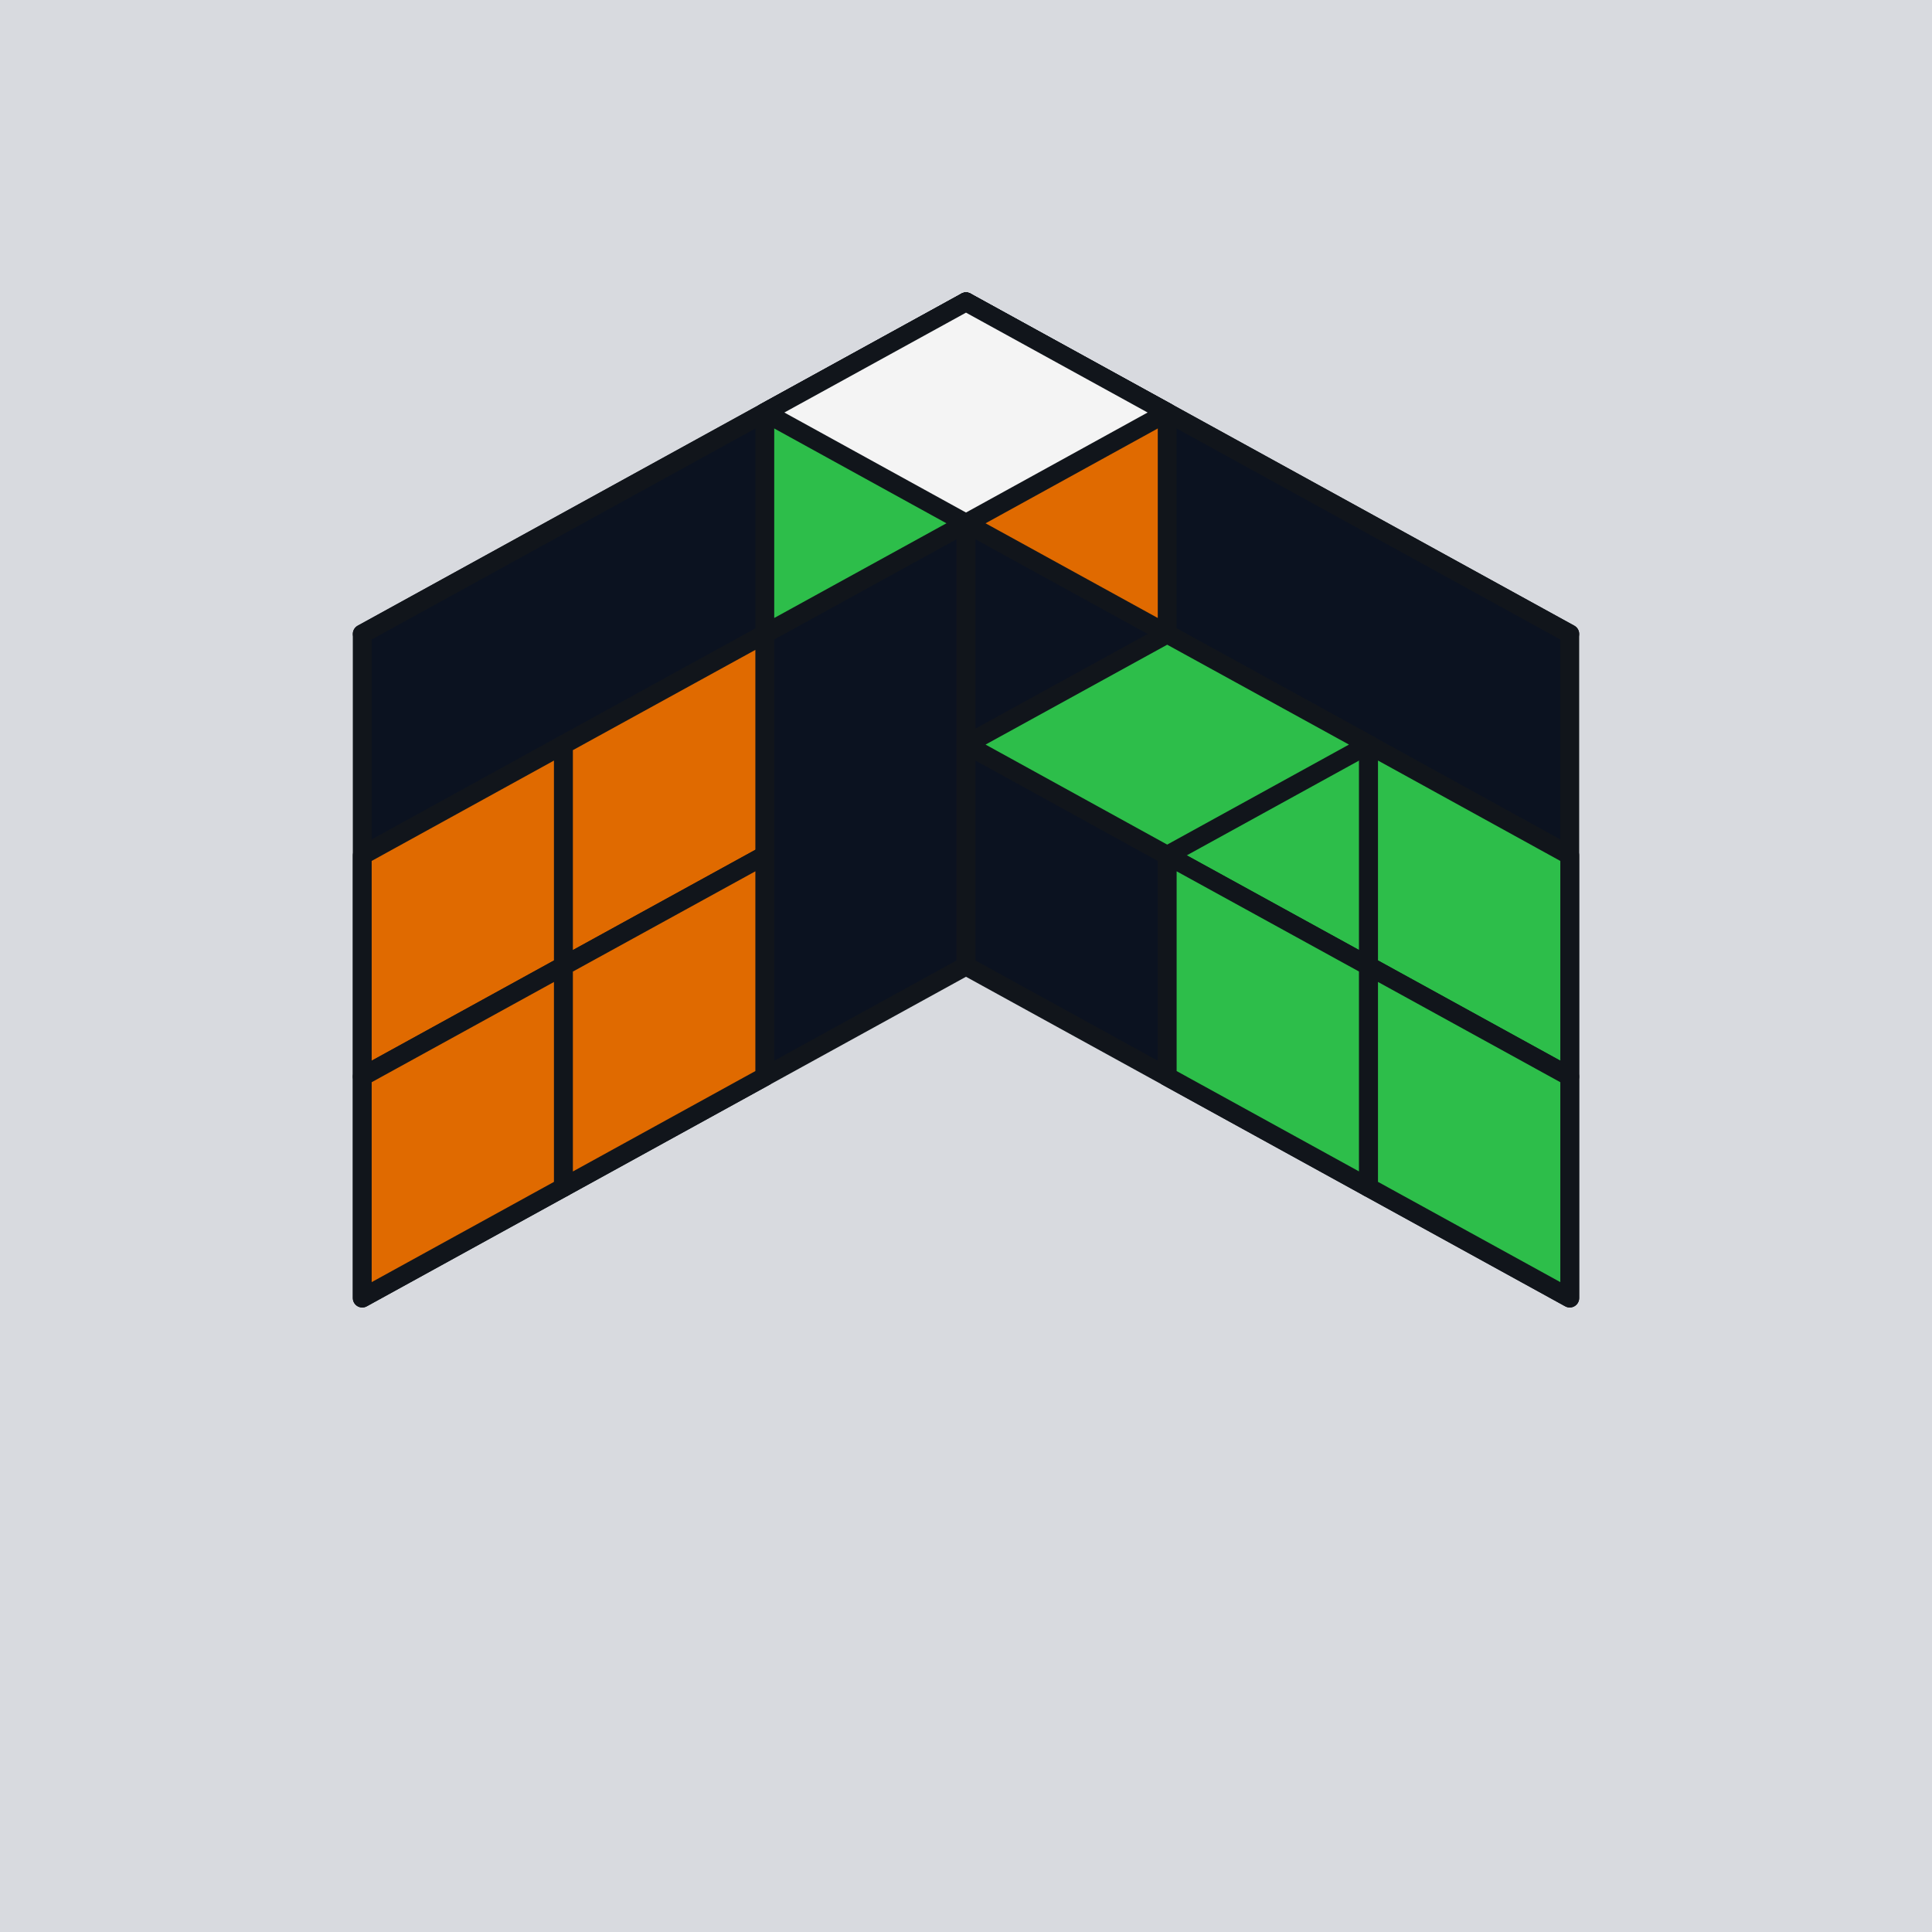
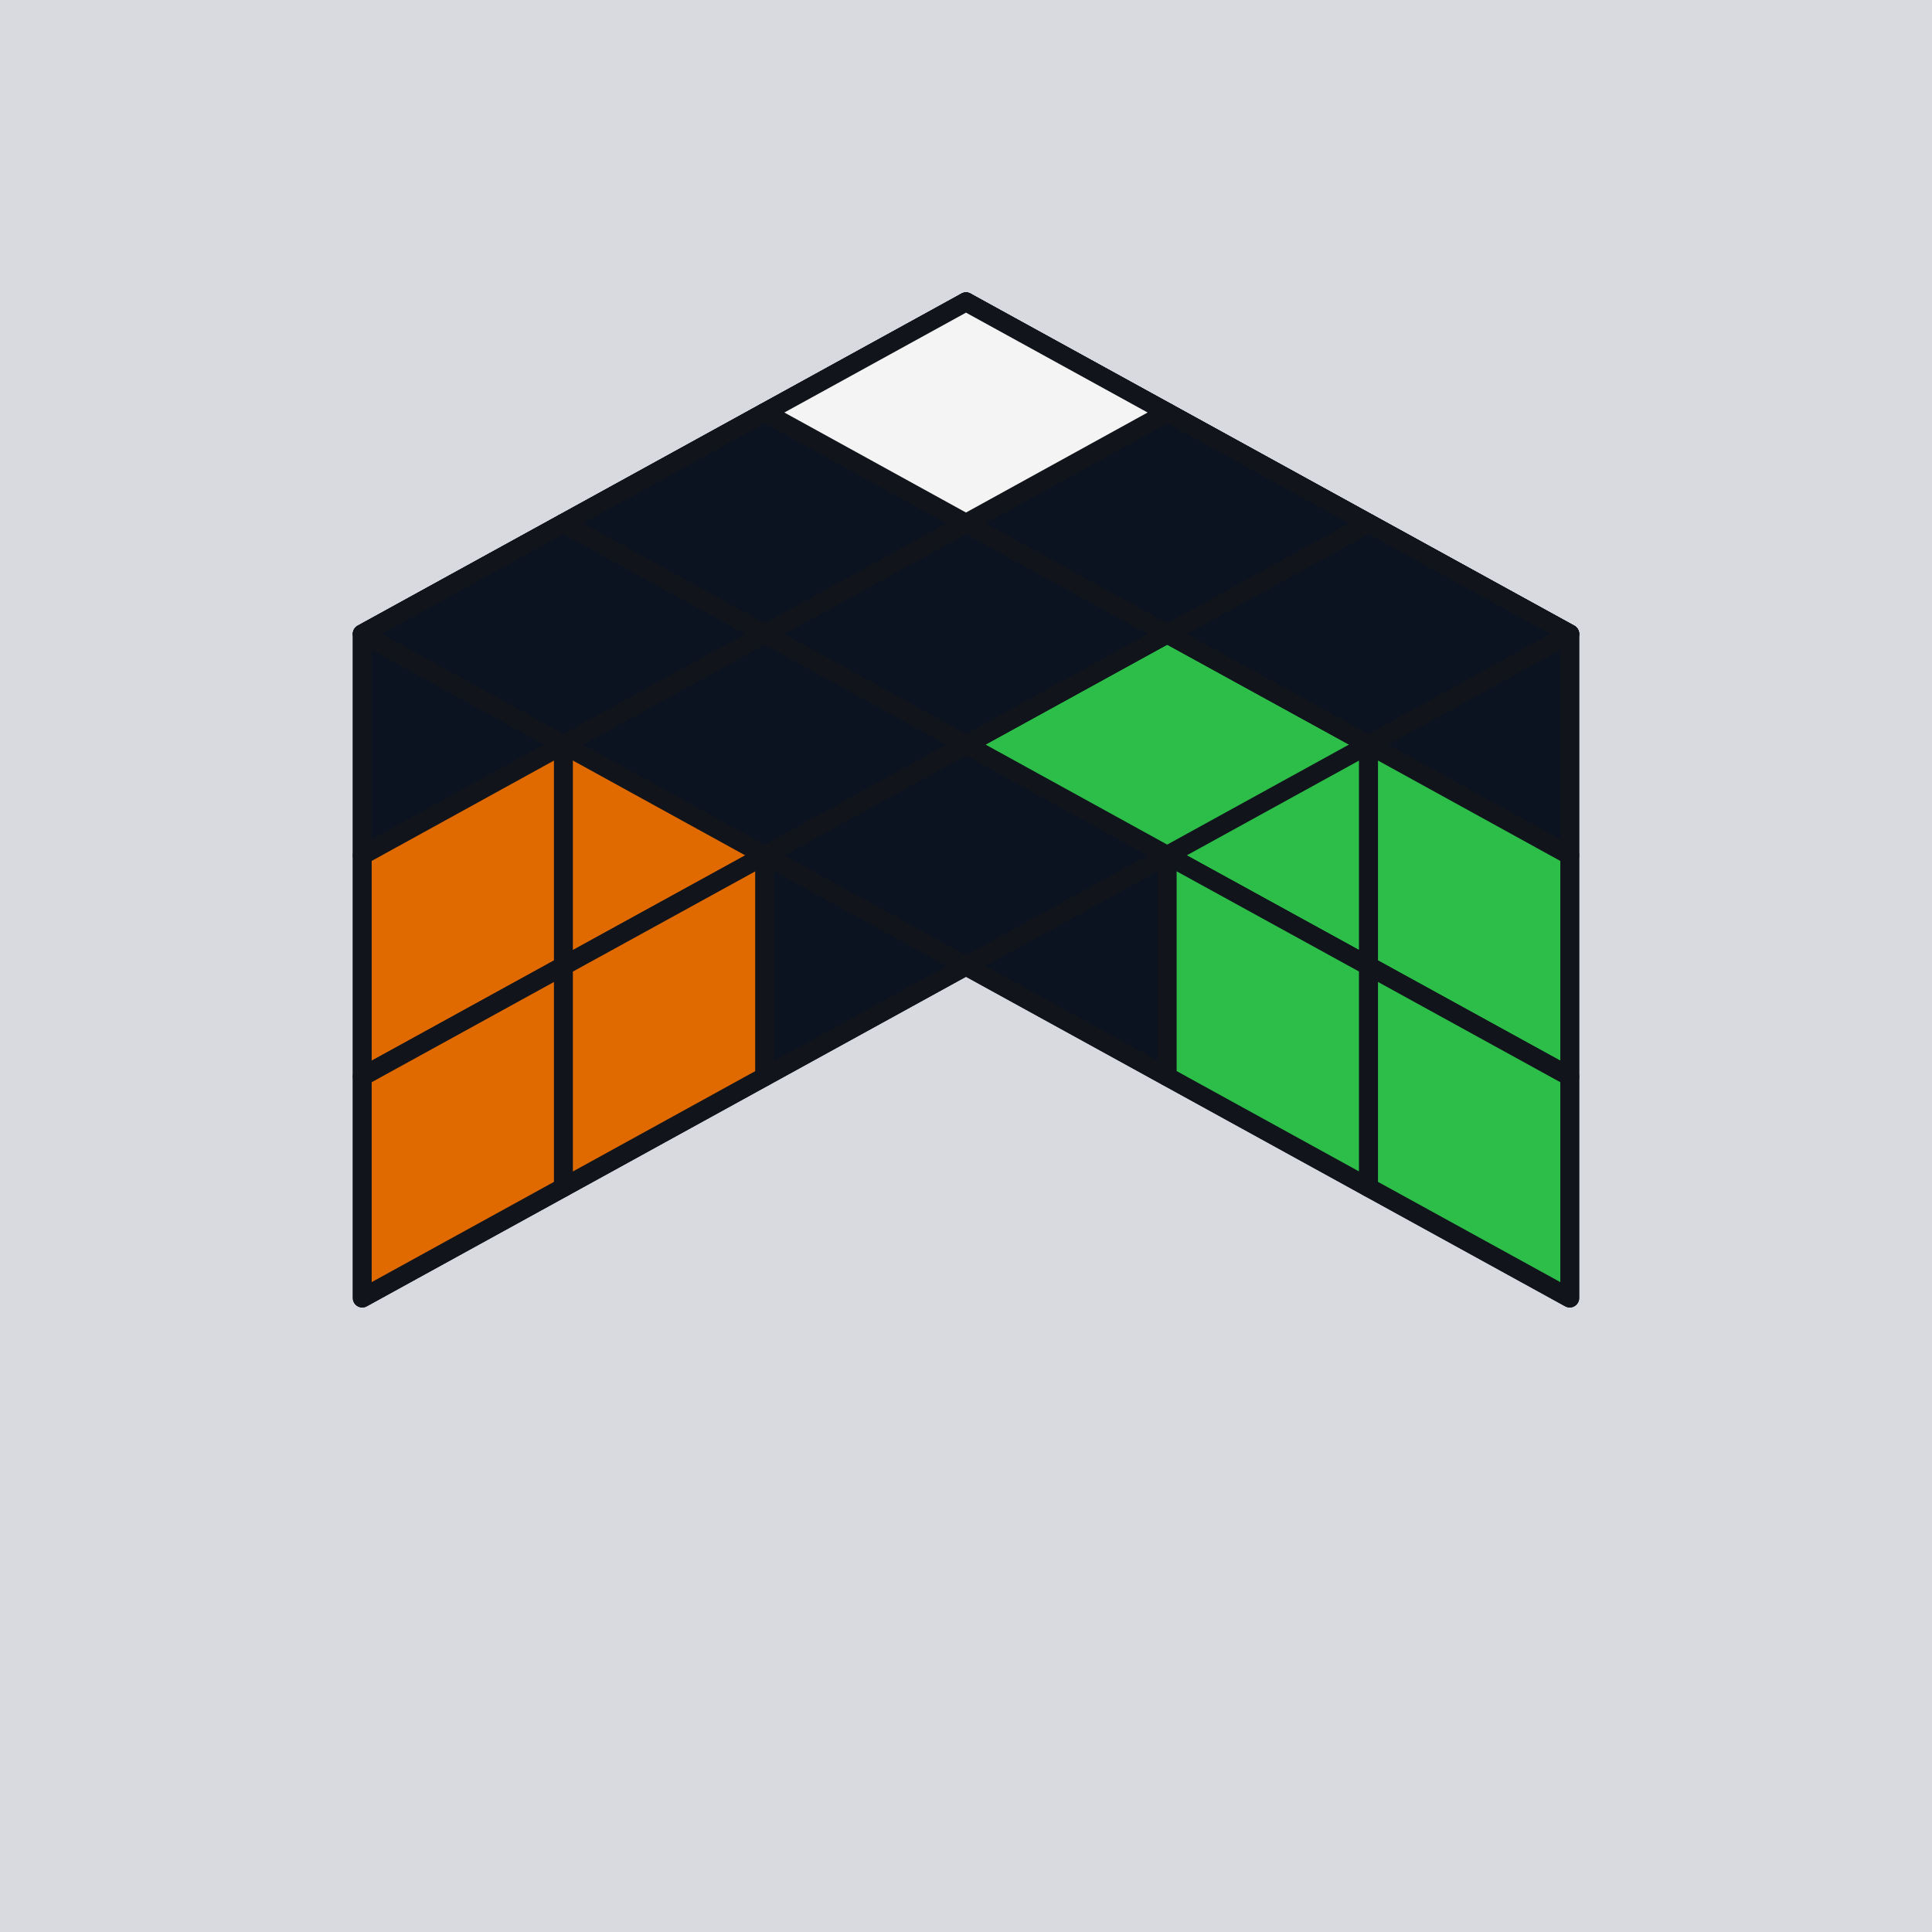
<svg xmlns="http://www.w3.org/2000/svg" viewBox="0 0 128 128">
  <rect x="0" y="0" width="128" height="128" fill="#D8DADF" />
  <polygon points="64.00,64.00 104.00,42.00 64.00,20.00 24.00,42.00" fill="#0B1220" stroke="#11151B" stroke-width="1.25" stroke-linejoin="round" />
  <polygon points="24.00,42.00 64.00,20.00 64.00,64.00 24.00,86.00" fill="#0B1220" stroke="#11151B" stroke-width="1.25" stroke-linejoin="round" />
  <polygon points="64.00,20.00 104.00,42.00 104.00,86.00 64.00,64.00" fill="#0B1220" stroke="#11151B" stroke-width="1.25" stroke-linejoin="round" />
+   <polygon points="24.00,42.00 37.33,34.67 37.33,49.33 24.00,56.67" fill="#0B1220" stroke="#11151B" stroke-width="1.25" stroke-linejoin="round" />
+   <polygon points="37.33,34.67 50.67,27.33 50.67,42.00 37.33,49.33" fill="#0B1220" stroke="#11151B" stroke-width="1.25" stroke-linejoin="round" />
  <polygon points="50.67,27.33 64.00,20.00 64.00,34.67 50.67,42.00" fill="#2DBE4A" stroke="#11151B" stroke-width="1.25" stroke-linejoin="round" />
  <polygon points="24.00,56.67 37.33,49.33 37.33,64.00 24.00,71.33" fill="#E06A00" stroke="#11151B" stroke-width="1.25" stroke-linejoin="round" />
  <polygon points="37.33,49.33 50.67,42.00 50.67,56.67 37.33,64.00" fill="#E06A00" stroke="#11151B" stroke-width="1.25" stroke-linejoin="round" />
+   <polygon points="50.67,42.00 64.00,34.67 64.00,49.33 50.67,56.67" fill="#0B1220" stroke="#11151B" stroke-width="1.25" stroke-linejoin="round" />
  <polygon points="24.00,71.33 37.33,64.00 37.33,78.67 24.00,86.00" fill="#E06A00" stroke="#11151B" stroke-width="1.25" stroke-linejoin="round" />
  <polygon points="37.33,64.00 50.67,56.67 50.67,71.33 37.33,78.67" fill="#E06A00" stroke="#11151B" stroke-width="1.25" stroke-linejoin="round" />
+   <polygon points="50.67,56.67 64.00,49.33 64.00,64.00 50.67,71.33" fill="#0B1220" stroke="#11151B" stroke-width="1.25" stroke-linejoin="round" />
  <polygon points="64.00,20.00 77.33,27.33 77.33,42.00 64.00,34.67" fill="#E06A00" stroke="#11151B" stroke-width="1.25" stroke-linejoin="round" />
+   <polygon points="77.33,27.33 90.67,34.67 90.67,49.33 77.33,42.00" fill="#0B1220" stroke="#11151B" stroke-width="1.25" stroke-linejoin="round" />
+   <polygon points="90.67,34.67 104.00,42.00 104.00,56.67 90.67,49.33" fill="#0B1220" stroke="#11151B" stroke-width="1.25" stroke-linejoin="round" />
+   <polygon points="64.00,34.67 77.33,42.00 77.33,56.67 64.00,49.33" fill="#0B1220" stroke="#11151B" stroke-width="1.25" stroke-linejoin="round" />
  <polygon points="77.33,42.00 90.67,49.33 90.67,64.00 77.33,56.67" fill="#2DBE4A" stroke="#11151B" stroke-width="1.25" stroke-linejoin="round" />
  <polygon points="90.67,49.33 104.00,56.67 104.00,71.33 90.67,64.00" fill="#2DBE4A" stroke="#11151B" stroke-width="1.25" stroke-linejoin="round" />
+   <polygon points="64.00,49.33 77.33,56.67 77.33,71.33 64.00,64.00" fill="#0B1220" stroke="#11151B" stroke-width="1.25" stroke-linejoin="round" />
  <polygon points="77.33,56.67 90.67,64.00 90.67,78.67 77.33,71.33" fill="#2DBE4A" stroke="#11151B" stroke-width="1.25" stroke-linejoin="round" />
  <polygon points="90.67,64.00 104.00,71.33 104.00,86.00 90.67,78.67" fill="#2DBE4A" stroke="#11151B" stroke-width="1.25" stroke-linejoin="round" />
+   <polygon points="64.00,64.00 77.33,56.67 64.00,49.33 50.67,56.67" fill="#0B1220" stroke="#11151B" stroke-width="1.25" stroke-linejoin="round" />
  <polygon points="77.33,56.67 90.67,49.33 77.33,42.00 64.00,49.33" fill="#2DBE4A" stroke="#11151B" stroke-width="1.25" stroke-linejoin="round" />
+   <polygon points="90.67,49.33 104.00,42.00 90.67,34.67 77.33,42.00" fill="#0B1220" stroke="#11151B" stroke-width="1.25" stroke-linejoin="round" />
+   <polygon points="50.67,56.67 64.00,49.33 50.67,42.00 37.33,49.33" fill="#0B1220" stroke="#11151B" stroke-width="1.25" stroke-linejoin="round" />
+   <polygon points="64.00,49.33 77.33,42.00 64.00,34.67 50.67,42.00" fill="#0B1220" stroke="#11151B" stroke-width="1.25" stroke-linejoin="round" />
+   <polygon points="77.33,42.00 90.67,34.67 77.33,27.33 64.00,34.67" fill="#0B1220" stroke="#11151B" stroke-width="1.25" stroke-linejoin="round" />
+   <polygon points="37.33,49.33 50.67,42.00 37.33,34.67 24.00,42.00" fill="#0B1220" stroke="#11151B" stroke-width="1.25" stroke-linejoin="round" />
+   <polygon points="50.67,42.00 64.00,34.67 50.67,27.33 37.33,34.67" fill="#0B1220" stroke="#11151B" stroke-width="1.25" stroke-linejoin="round" />
  <polygon points="64.00,34.67 77.33,27.33 64.00,20.00 50.67,27.33" fill="#F4F4F4" stroke="#11151B" stroke-width="1.25" stroke-linejoin="round" />
</svg>
